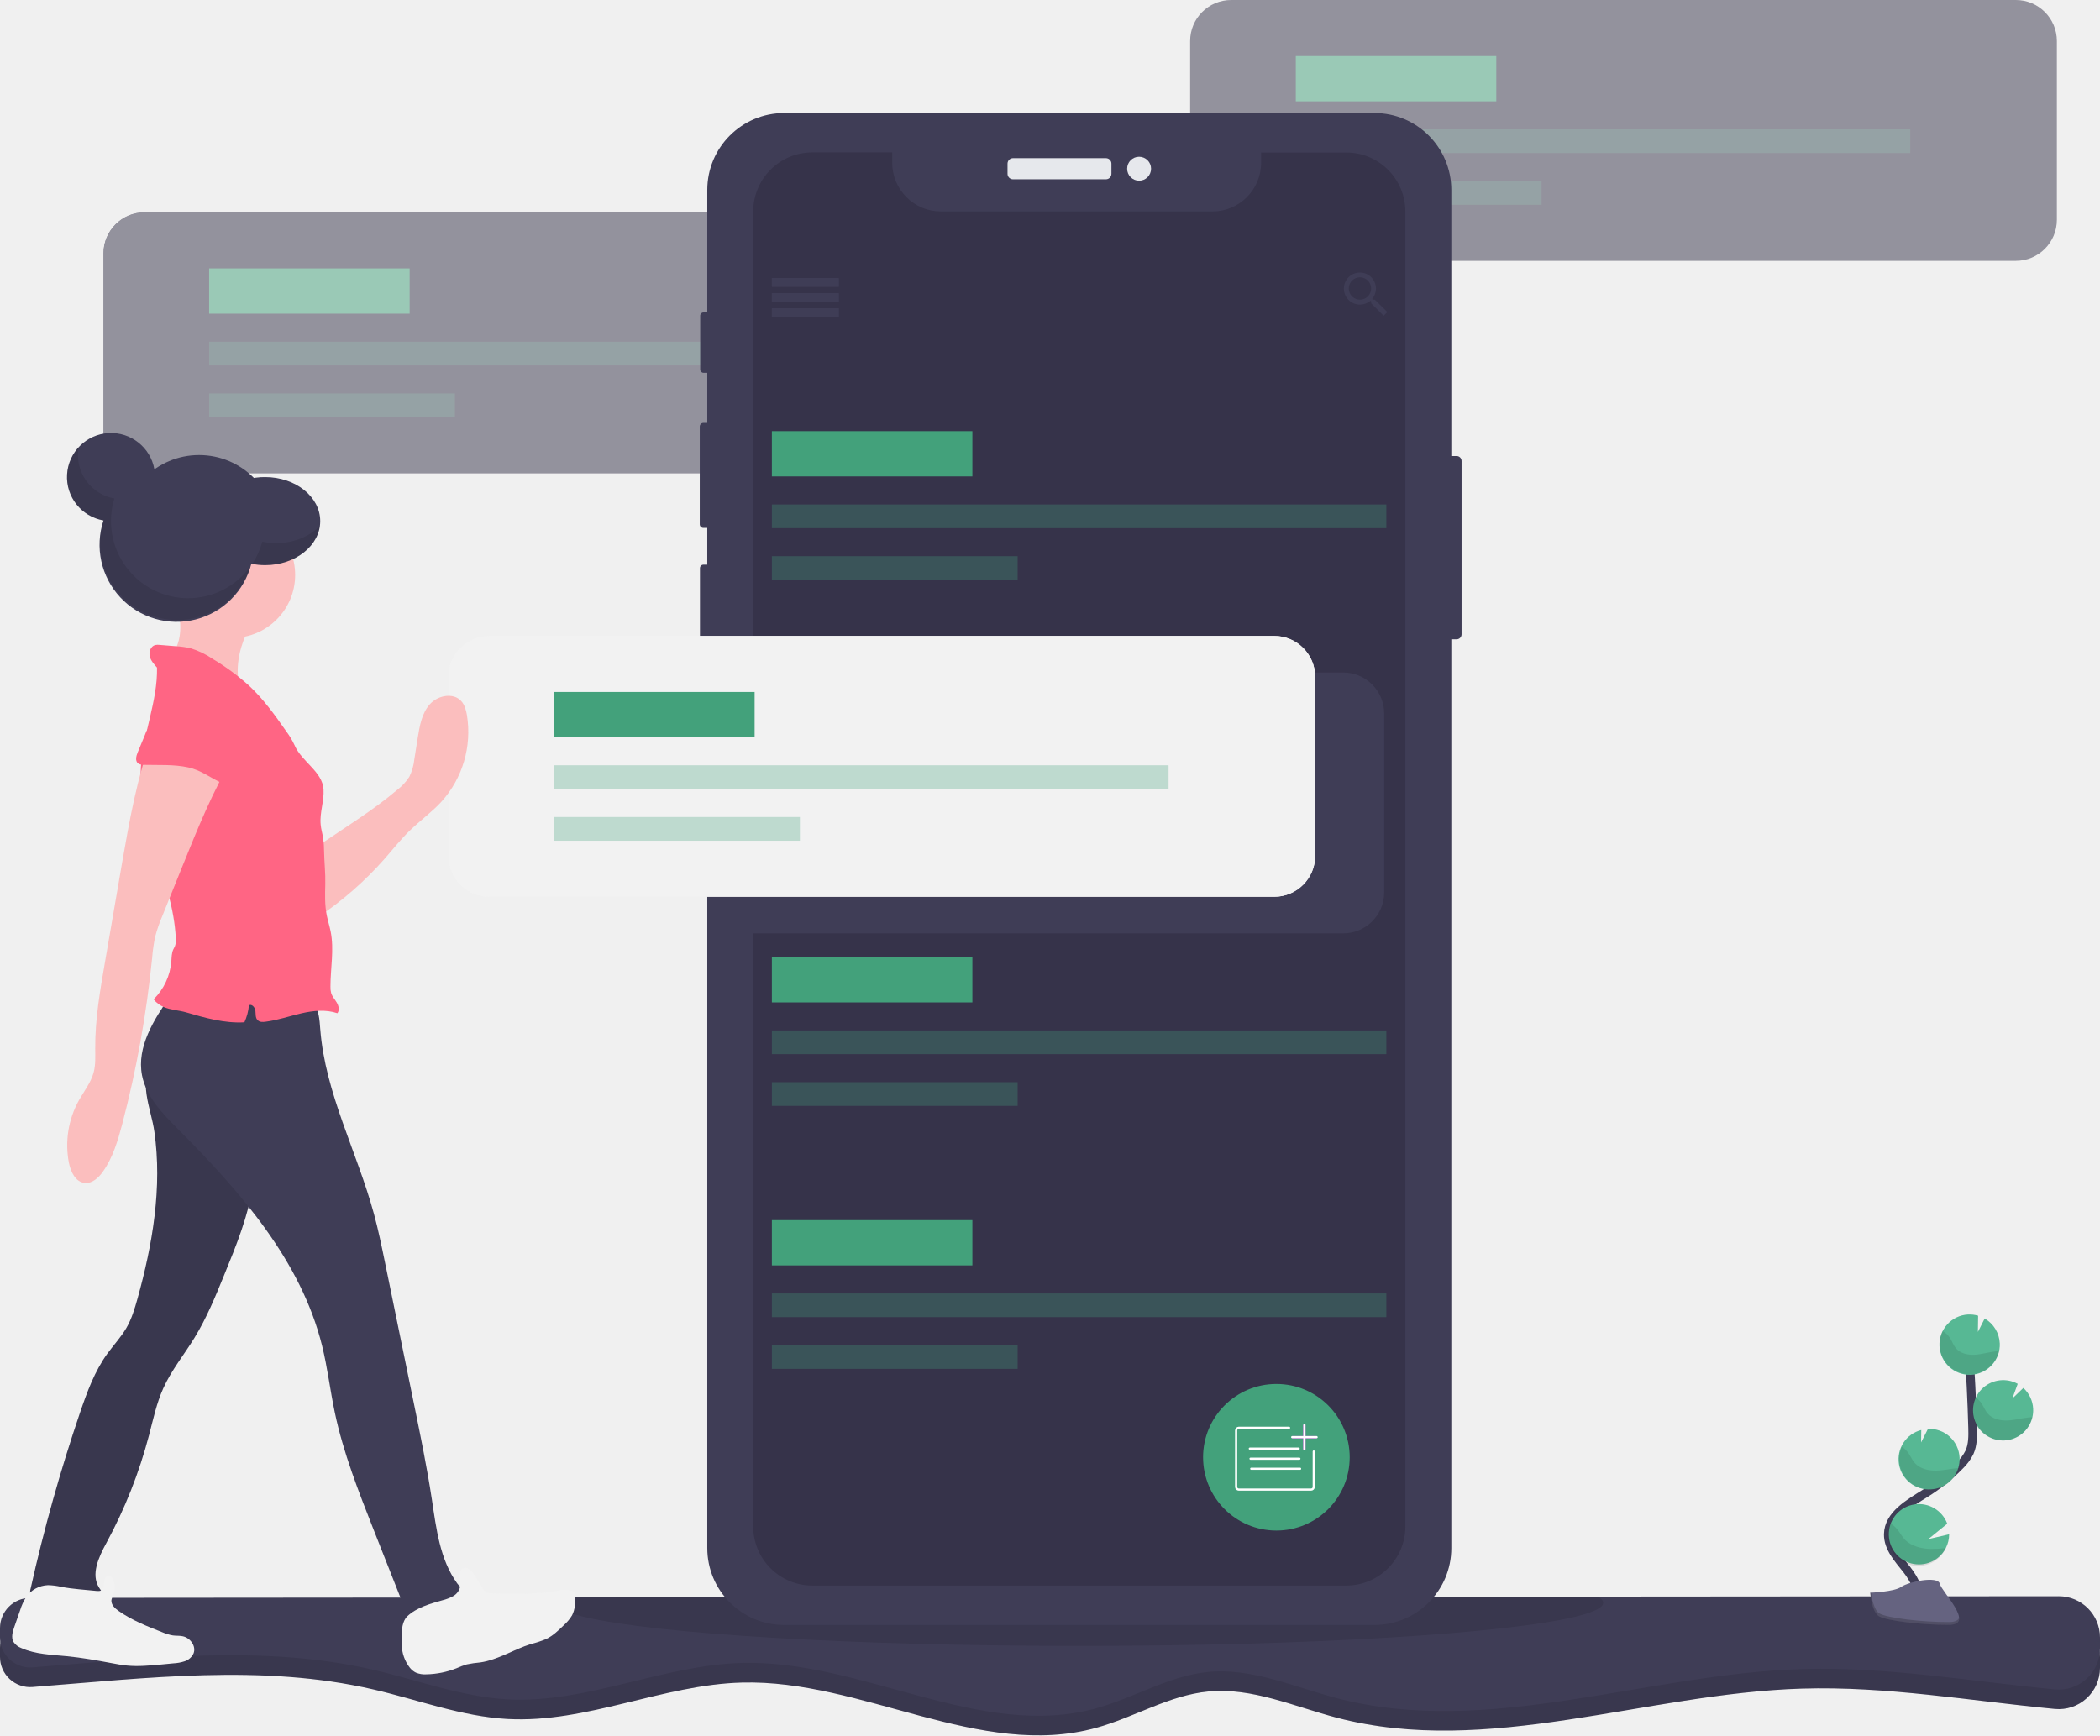
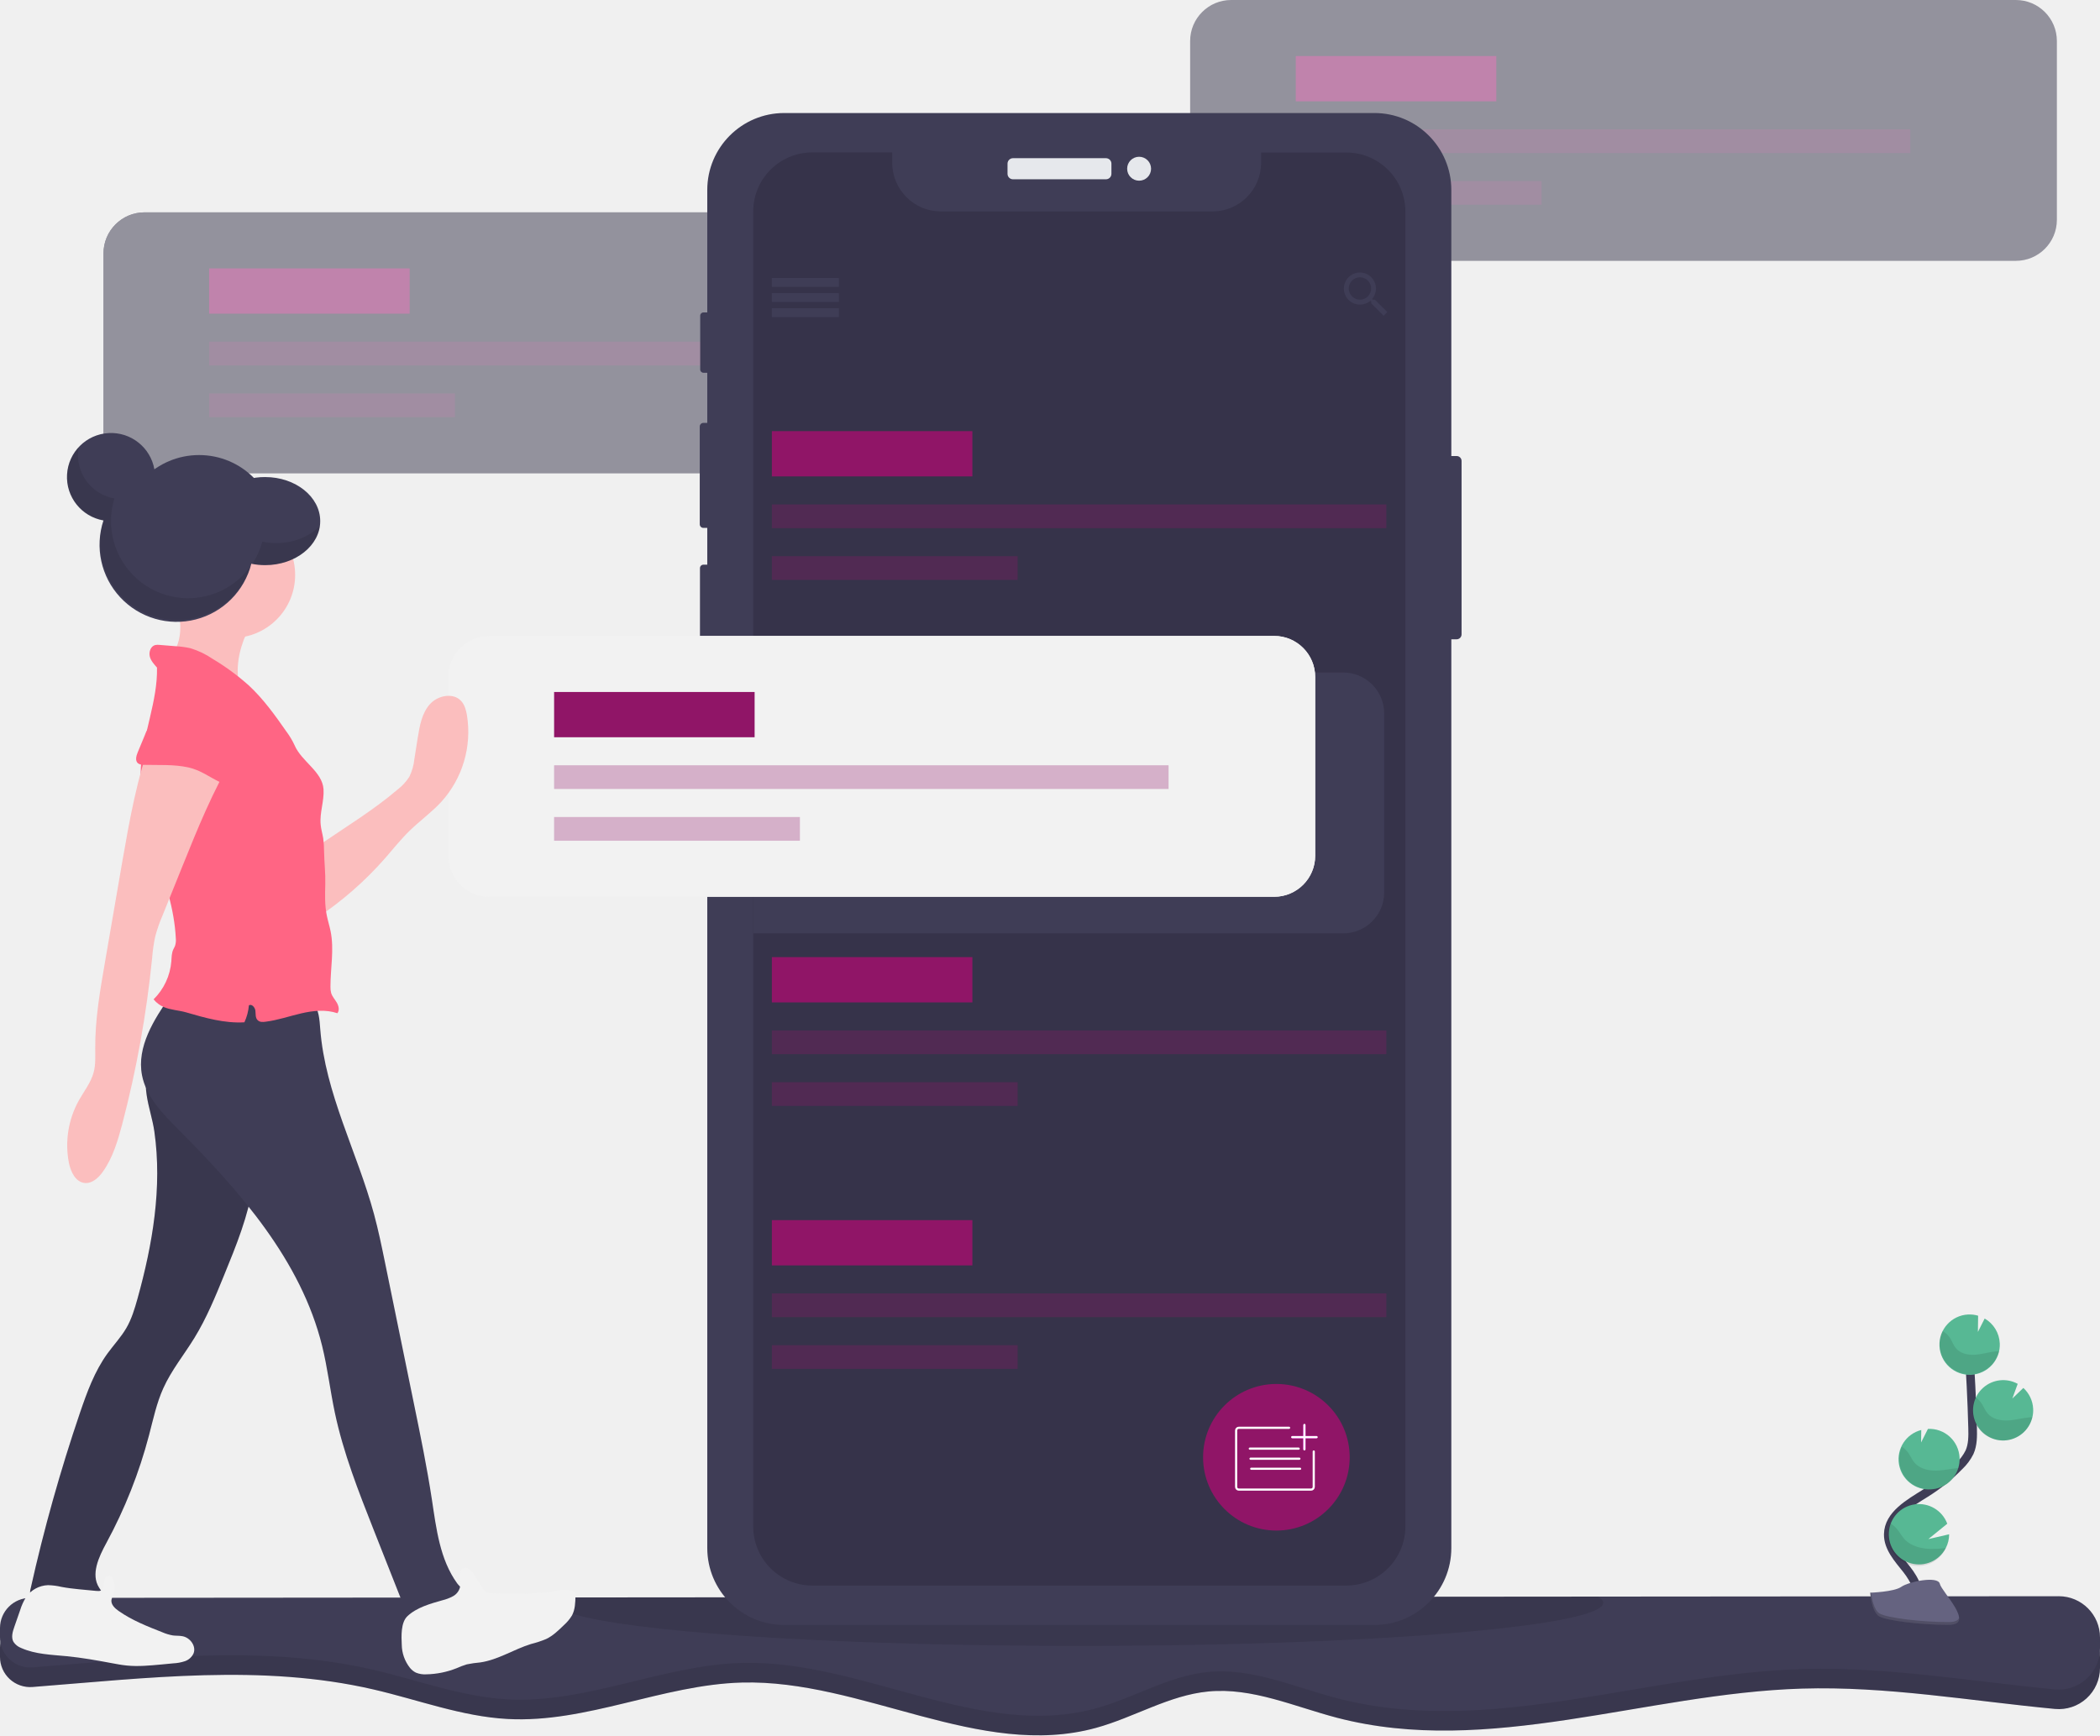
<svg xmlns="http://www.w3.org/2000/svg" id="ada6f7ae-8394-4767-8700-18704e9e9034" data-name="Layer 1" width="974" height="805.02" viewBox="0 0 974 805.02">
  <path d="M1087,816.24v5a19.11,19.11,0,0,1-20.91,19c-39.15-3.72-78.12-10.64-117.4-9.43-72.42,2.21-145.44,31.83-215.54,13.53-19.77-5.16-39.32-14.13-59.66-12.2-18.25,1.73-34.49,12.05-52.17,16.89C567.55,863.79,512.8,826.49,457.06,828c-36.74,1-71.92,18.89-108.62,16.9-21.27-1.14-41.53-8.92-62.28-13.71-51.66-11.94-104.86-5.27-158.09-1.13A14,14,0,0,1,113,816.13v-4.28a14,14,0,0,1,14-14l940.92-.76A19.11,19.11,0,0,1,1087,816.24Z" transform="translate(-113 -47.49)" fill="#3f3d56" />
  <path d="M1087,816.24v5a19.11,19.11,0,0,1-20.91,19c-39.15-3.72-78.12-10.64-117.4-9.43-72.42,2.21-145.44,31.83-215.54,13.53-19.77-5.16-39.32-14.13-59.66-12.2-18.25,1.73-34.49,12.05-52.17,16.89C567.55,863.79,512.8,826.49,457.06,828c-36.74,1-71.92,18.89-108.62,16.9-21.27-1.14-41.53-8.92-62.28-13.71-51.66-11.94-104.86-5.27-158.09-1.13A14,14,0,0,1,113,816.13v-4.28a14,14,0,0,1,14-14l940.92-.76A19.11,19.11,0,0,1,1087,816.24Z" transform="translate(-113 -47.49)" opacity="0.1" />
  <path d="M1087,807.1v5a20.39,20.39,0,0,1-.11,2.08,19.11,19.11,0,0,1-20.8,17c-39.15-3.73-78.12-10.65-117.4-9.44-72.42,2.22-145.44,31.84-215.54,13.53-19.77-5.16-39.32-14.13-59.66-12.2-18.25,1.73-34.49,12.05-52.17,16.9-53.77,14.72-108.52-22.58-164.26-21.08-36.74,1-71.92,18.89-108.62,16.91-21.27-1.15-41.53-8.92-62.28-13.72-51.65-11.93-104.86-5.26-158.09-1.12a14,14,0,0,1-14.86-11.5A13.7,13.7,0,0,1,113,807v-4.28a14,14,0,0,1,14-14l235.83-.19,481.81-.4,223.28-.18A19.11,19.11,0,0,1,1087,807.1Z" transform="translate(-113 -47.49)" fill="#3f3d56" />
  <path d="M856.59,791c0,2.21-4.36,4.33-12.4,6.32C812,805.27,721,811,613.59,811c-105.67,0-195.58-5.55-229-13.31-9-2.09-14-4.34-14-6.69,0-.82.6-1.63,1.78-2.43l481.81-.4C855.77,789.1,856.59,790,856.59,791Z" transform="translate(-113 -47.49)" opacity="0.1" />
  <g opacity="0.5">
    <rect x="552" width="402" height="121" rx="19.03" fill="#36334a" />
-     <rect x="601" y="26" width="93" height="21" fill="#43a17b" />
-     <rect x="601" y="60" width="285" height="11" fill="#43a17b" opacity="0.3" />
-     <rect x="601" y="84" width="114" height="11" fill="#43a17b" opacity="0.3" />
+     <rect x="601" y="26" width="93" height="21" fill="#901567" />
+     <rect x="601" y="60" width="285" height="11" fill="#901567" opacity="0.3" />
+     <rect x="601" y="84" width="114" height="11" fill="#901567" opacity="0.3" />
  </g>
  <g opacity="0.5">
    <rect x="48" y="98.51" width="402" height="121" rx="19.03" fill="#36334a" />
    <rect x="97" y="124.51" width="93" height="21" fill="#36334a" />
    <rect x="97" y="158.51" width="285" height="11" fill="#36334a" />
    <rect x="97" y="182.51" width="114" height="11" fill="#36334a" />
    <rect x="48" y="98.51" width="402" height="121" rx="19.03" fill="#36334a" />
-     <rect x="97" y="124.51" width="93" height="21" fill="#43a17b" />
-     <rect x="97" y="158.51" width="285" height="11" fill="#43a17b" opacity="0.3" />
-     <rect x="97" y="182.51" width="114" height="11" fill="#43a17b" opacity="0.3" />
+     <rect x="97" y="124.51" width="93" height="21" fill="#901567" />
+     <rect x="97" y="158.51" width="285" height="11" fill="#901567" opacity="0.3" />
+     <rect x="97" y="182.51" width="114" height="11" fill="#901567" opacity="0.3" />
  </g>
  <rect x="667.58" y="211.54" width="10.31" height="85.02" rx="2.29" fill="#3f3d56" />
  <rect x="324.76" y="144.93" width="5.79" height="27.99" rx="1.5" fill="#3f3d56" />
  <rect x="324.55" y="196.17" width="6.52" height="48.72" rx="1.69" fill="#3f3d56" />
  <rect x="324.65" y="261.94" width="6.21" height="49.14" rx="1.61" fill="#3f3d56" />
  <rect x="328.04" y="52.43" width="345.1" height="701.37" rx="35.69" fill="#3f3d56" />
  <rect x="467.3" y="73.38" width="48.19" height="9.79" rx="2.54" fill="#e6e8ec" />
  <circle cx="528.33" cy="78.27" r="5.55" fill="#e6e8ec" />
  <path d="M764.83,145.6v610A27.41,27.41,0,0,1,737.42,783H489.76a27.41,27.41,0,0,1-27.41-27.4v-610a27.41,27.41,0,0,1,27.41-27.41h37.06V123a22.58,22.58,0,0,0,22.57,22.57h126A22.57,22.57,0,0,0,697.91,123v-4.76h39.51A27.41,27.41,0,0,1,764.83,145.6Z" transform="translate(-113 -47.49)" fill="#36334a" />
  <rect x="358" y="129" width="31" height="4" fill="#3f3d56" />
  <rect x="358" y="136" width="31" height="4" fill="#3f3d56" />
  <rect x="358" y="143" width="31" height="4" fill="#3f3d56" />
  <rect x="358" y="129" width="31" height="4" fill="#3f3d56" />
  <rect x="358" y="136" width="31" height="4" fill="#3f3d56" />
  <rect x="358" y="143" width="31" height="4" fill="#3f3d56" />
  <path d="M750.66,186.49h-.91l-.35-.29a7.61,7.61,0,0,0,1.78-4.89,7.44,7.44,0,1,0-7.4,7.48,7.73,7.73,0,0,0,4.88-1.78l.34.29v.92l5.74,5.75,1.72-1.72Zm-6.88,0a5.18,5.18,0,1,1,5.16-5.18A5.15,5.15,0,0,1,743.78,186.49Z" transform="translate(-113 -47.49)" fill="#3f3d56" />
-   <rect x="358" y="200" width="93" height="21" fill="#43a17b" />
-   <rect x="358" y="234" width="285" height="11" fill="#43a17b" opacity="0.3" />
-   <rect x="358" y="258" width="114" height="11" fill="#43a17b" opacity="0.3" />
-   <rect x="358" y="444" width="93" height="21" fill="#43a17b" />
-   <rect x="358" y="478" width="285" height="11" fill="#43a17b" opacity="0.3" />
-   <rect x="358" y="502" width="114" height="11" fill="#43a17b" opacity="0.3" />
-   <rect x="358" y="566" width="93" height="21" fill="#43a17b" />
-   <rect x="358" y="600" width="285" height="11" fill="#43a17b" opacity="0.3" />
-   <rect x="358" y="624" width="114" height="11" fill="#43a17b" opacity="0.3" />
-   <circle cx="592" cy="676" r="34" fill="#43a17b" />
+   <rect x="358" y="200" width="93" height="21" fill="#901567" />
+   <rect x="358" y="234" width="285" height="11" fill="#901567" opacity="0.3" />
+   <rect x="358" y="258" width="114" height="11" fill="#901567" opacity="0.3" />
+   <rect x="358" y="444" width="93" height="21" fill="#901567" />
+   <rect x="358" y="478" width="285" height="11" fill="#901567" opacity="0.3" />
+   <rect x="358" y="502" width="114" height="11" fill="#901567" opacity="0.3" />
+   <rect x="358" y="566" width="93" height="21" fill="#901567" />
+   <rect x="358" y="600" width="285" height="11" fill="#901567" opacity="0.3" />
+   <rect x="358" y="624" width="114" height="11" fill="#901567" opacity="0.3" />
+   <circle cx="592" cy="676" r="34" fill="#901567" />
  <path d="M722.33,720.81v16.43a1.25,1.25,0,0,1-1.25,1.25h-33.5a1.25,1.25,0,0,1-1.25-1.25V711.07a1.25,1.25,0,0,1,1.25-1.25h23.31" transform="translate(-113 -47.49)" fill="none" stroke="#fff" stroke-linecap="round" stroke-miterlimit="10" />
  <line x1="579.67" y1="672" x2="602.33" y2="672" fill="none" stroke="#fff" stroke-linecap="round" stroke-miterlimit="10" />
  <line x1="580" y1="676.67" x2="602.67" y2="676.67" fill="none" stroke="#fff" stroke-linecap="round" stroke-miterlimit="10" />
  <line x1="580.33" y1="681.33" x2="603" y2="681.33" fill="none" stroke="#fff" stroke-linecap="round" stroke-miterlimit="10" />
  <line x1="605" y1="661" x2="605" y2="672.33" fill="none" stroke="#f0f" stroke-miterlimit="10" />
  <line x1="610.67" y1="666.67" x2="599.33" y2="666.67" fill="none" stroke="#f0f" stroke-miterlimit="10" />
  <line x1="605" y1="661" x2="605" y2="672.33" fill="none" stroke="#fff" stroke-linecap="round" stroke-miterlimit="10" />
  <line x1="610.67" y1="666.67" x2="599.33" y2="666.67" fill="none" stroke="#fff" stroke-linecap="round" stroke-miterlimit="10" />
  <path d="M1001.6,792.66c3-5.51-.4-12.27-4.29-17.18s-8.61-10-8.51-16.29c.15-9,9.7-14.31,17.33-19.09a84,84,0,0,0,15.56-12.51,22.8,22.8,0,0,0,4.78-6.4c1.58-3.52,1.54-7.52,1.44-11.37q-.51-19.26-1.91-38.49" transform="translate(-113 -47.49)" fill="none" stroke="#3f3d56" stroke-miterlimit="10" stroke-width="4" />
  <path d="M1040.51,670.63a14,14,0,0,0-7-11.5l-3.14,6.22.1-7.53a14.22,14.22,0,0,0-4.63-.56,14,14,0,1,0,14.68,13.37Z" transform="translate(-113 -47.49)" fill="#57b894" />
  <path d="M1015.48,765.62a14,14,0,1,1,.68-11.3l-8.77,7.13,9.65-2.23A14,14,0,0,1,1015.48,765.62Z" transform="translate(-113 -47.49)" fill="#57b894" />
  <path d="M1008.55,738.37a14,14,0,0,1-4.45-27.53l-.08,5.78,3.18-6.29h0a14,14,0,0,1,14.67,13.36,13.84,13.84,0,0,1-.6,4.79A14,14,0,0,1,1008.55,738.37Z" transform="translate(-113 -47.49)" fill="#57b894" />
  <path d="M1042.62,715.7a14,14,0,1,1,6.21-26.27l-2.48,6.8,5.1-4.9A14,14,0,0,1,1056,701a13.79,13.79,0,0,1-.35,3.87A14,14,0,0,1,1042.62,715.7Z" transform="translate(-113 -47.49)" fill="#57b894" />
  <path d="M1038.62,674.37c-3.24.35-6.39,1.36-9.64,1.56s-6.82-.57-8.88-3.1c-1.1-1.36-1.66-3.08-2.59-4.57a10,10,0,0,0-3.54-3.33,14,14,0,1,0,26.24,9.32Q1039.42,674.28,1038.62,674.37Z" transform="translate(-113 -47.49)" opacity="0.1" />
  <path d="M1042.62,715.7a14,14,0,0,1-13.35-20,10.37,10.37,0,0,1,2.82,2.82c1,1.51,1.61,3.26,2.78,4.64,2.19,2.57,5.92,3.41,9.31,3.26s6.66-1.12,10-1.43c.47,0,.94-.07,1.42-.08A14,14,0,0,1,1042.62,715.7Z" transform="translate(-113 -47.49)" opacity="0.1" />
  <path d="M1008.55,738.37a14,14,0,0,1-13.46-19.76,11.48,11.48,0,0,1,3,2.85c1.09,1.54,1.77,3.32,3.05,4.74,2.37,2.63,6.35,3.56,9.93,3.48s6.83-.93,10.28-1.2A14,14,0,0,1,1008.55,738.37Z" transform="translate(-113 -47.49)" opacity="0.1" />
  <path d="M1015.48,765.62a14,14,0,0,1-25.59-11.45,13.84,13.84,0,0,1,3.08,2.75c1.34,1.62,2.22,3.47,3.76,5,2.87,2.82,7.5,4,11.63,4.09A60,60,0,0,0,1015.48,765.62Z" transform="translate(-113 -47.49)" opacity="0.1" />
  <path d="M980.43,786.31s11.08-.34,14.42-2.72,17-5.21,17.86-1.4,16.65,19,4.15,19.06-29.06-1.94-32.4-4S980.43,786.31,980.43,786.31Z" transform="translate(-113 -47.49)" fill="#656380" />
  <path d="M1017.08,799.93c-12.51.1-29.06-1.95-32.39-4-2.54-1.55-3.55-7.09-3.89-9.65h-.37s.7,8.94,4,11,19.89,4.07,32.4,4c3.61,0,4.85-1.31,4.78-3.21C1021.14,799.19,1019.77,799.9,1017.08,799.93Z" transform="translate(-113 -47.49)" opacity="0.2" />
  <path d="M755,378.52v82.94a19,19,0,0,1-19,19H462.35v-121H736A19,19,0,0,1,755,378.52Z" transform="translate(-113 -47.49)" fill="#3f3d56" />
  <rect x="208" y="295" width="402" height="121" rx="19.03" fill="#f2f2f2" />
  <rect x="208" y="295" width="402" height="121" rx="19.03" fill="#f2f2f2" />
-   <rect x="257" y="321" width="93" height="21" fill="#43a17b" />
-   <rect x="257" y="355" width="285" height="11" fill="#43a17b" opacity="0.3" />
-   <rect x="257" y="379" width="114" height="11" fill="#43a17b" opacity="0.3" />
+   <rect x="257" y="321" width="93" height="21" fill="#901567" />
+   <rect x="257" y="355" width="285" height="11" fill="#901567" opacity="0.3" />
+   <rect x="257" y="379" width="114" height="11" fill="#901567" opacity="0.3" />
  <circle cx="92.34" cy="246.84" r="35.75" fill="#3f3d56" />
  <path d="M184.6,572.43c3.69,25.89-.81,52.29-7.82,77.48-1.31,4.69-2.72,9.42-5.17,13.63s-5.86,7.83-8.74,11.79c-6,8.26-9.52,18-12.81,27.64a779.65,779.65,0,0,0-22.82,81.32,5.57,5.57,0,0,0,0,3.47c.87,2,3.51,2.26,5.68,2.25l28.06-.15c1-1.92-.85-4-2-5.84-4-6.22-.16-14.3,3.37-20.81a223.74,223.74,0,0,0,19.78-50c1.92-7.33,3.48-14.82,6.6-21.73,3.77-8.38,9.68-15.59,14.48-23.43,5.58-9.11,9.65-19,13.69-28.93,5.64-13.78,11.33-27.73,13.55-42.45,2.09-13.82,1.06-27.9-.3-41.81a2.64,2.64,0,0,0-3.06-3l-37.65-1.94c-7.76-.4-9.6-2.1-8.42,5.52C181.84,561.13,183.78,566.67,184.6,572.43Z" transform="translate(-113 -47.49)" fill="#3f3d56" />
  <path d="M184.6,572.43c3.69,25.89-.81,52.29-7.82,77.48-1.31,4.69-2.72,9.42-5.17,13.63s-5.86,7.83-8.74,11.79c-6,8.26-9.52,18-12.81,27.64a779.65,779.65,0,0,0-22.82,81.32,5.57,5.57,0,0,0,0,3.47c.87,2,3.51,2.26,5.68,2.25l28.06-.15c1-1.92-.85-4-2-5.84-4-6.22-.16-14.3,3.37-20.81a223.74,223.74,0,0,0,19.78-50c1.92-7.33,3.48-14.82,6.6-21.73,3.77-8.38,9.68-15.59,14.48-23.43,5.58-9.11,9.65-19,13.69-28.93,5.64-13.78,11.33-27.73,13.55-42.45,2.09-13.82,1.06-27.9-.3-41.81a2.64,2.64,0,0,0-3.06-3l-37.65-1.94c-7.76-.4-9.6-2.1-8.42,5.52C181.84,561.13,183.78,566.67,184.6,572.43Z" transform="translate(-113 -47.49)" opacity="0.1" />
  <path d="M192,509.48c-7.65,11-15.67,23.66-13.13,36.83,1.93,10,9.55,17.75,16.74,25,28.74,28.86,57,60.92,66.78,100.47,2.52,10.22,3.74,20.71,5.91,31,3.94,18.7,11,36.58,18,54.35l18.72,47.38a28.36,28.36,0,0,0,27.1-18c-2.46-.19-5.67-2.57-7.11-4.57-8-11.07-9.64-25.31-11.69-38.81-2.27-14.92-5.3-29.72-8.34-44.51L291.58,633.2c-1.55-7.55-3.1-15.11-5.12-22.54-7.82-28.83-22.64-56-24.93-85.81-.34-4.38-.55-9.19-3.52-12.44-3.12-3.43-8.24-4-12.87-4.27C226.41,506.9,210.25,505.07,192,509.48Z" transform="translate(-113 -47.49)" fill="#3f3d56" />
  <path d="M141.47,783.62a29.86,29.86,0,0,0-6.22-.8,12.92,12.92,0,0,0-10.16,5.55,25.25,25.25,0,0,0-2.73,6l-2.71,7.78c-.8,2.28-1.58,4.91-.39,7A7.42,7.42,0,0,0,122.9,812c6.56,2.92,13.95,3.08,21.1,3.78,6.94.68,13.82,1.9,20.67,3.19,2.36.44,4.71.89,7.1,1.13,5.34.54,10.72,0,16.06-.48l5.51-.53a19.84,19.84,0,0,0,5.42-1,6.83,6.83,0,0,0,4-3.59c1.36-3.37-1.56-7.36-5.13-8-1.45-.29-2.95-.16-4.42-.35a20.88,20.88,0,0,1-4.84-1.45c-7.05-2.77-14.17-5.57-20.37-9.93-1.72-1.21-3.52-2.9-3.33-5a10.19,10.19,0,0,1,.89-2.59,9.46,9.46,0,0,0,.08-6.69c-.34-.92-1-1.89-1.93-2-2.64-.32-2.32,3.53-2.71,5-.53,2-1.49,2.18-3.37,2C152.23,784.91,146.83,784.64,141.47,783.62Z" transform="translate(-113 -47.49)" fill="#f2f2f2" />
  <path d="M299.34,810.45a17.65,17.65,0,0,0,3.82,10.75,8.36,8.36,0,0,0,2.72,2.19,10.92,10.92,0,0,0,4.95.79,40.05,40.05,0,0,0,13.89-2.81,39.7,39.7,0,0,1,4.8-1.81,53.88,53.88,0,0,1,6.24-.9c8.27-1.19,15.53-6.07,23.52-8.54a49.45,49.45,0,0,0,7-2.3c3.16-1.49,5.72-4,8.23-6.43a19.89,19.89,0,0,0,3.78-4.52c1.47-2.74,1.56-6,1.62-9.1a2.59,2.59,0,0,0-.24-1.41,2.1,2.1,0,0,0-.9-.71c-2.43-1.2-5.31-.6-8-.13-9.72,1.73-19.67,1.41-29.54,1.09a4.29,4.29,0,0,1-4.54-2.59l-3.75-6c-1.07-1.72-2.77-3.69-4.71-3.1-1.55.47-2.18,2.37-2.12,4s.56,3.25.25,4.84a6.61,6.61,0,0,1-3.2,4.16,20.44,20.44,0,0,1-5,1.92c-5.52,1.56-11.94,3.33-16.21,7.39C298.86,800.15,299.15,806.6,299.34,810.45Z" transform="translate(-113 -47.49)" fill="#f2f2f2" />
  <path d="M297.4,413.75a23.17,23.17,0,0,0,5.46-5.94,24.21,24.21,0,0,0,2.33-8.21l1.57-9.92c.87-5.47,1.89-11.26,5.54-15.43s10.92-5.66,14.63-1.54c1.62,1.79,2.26,4.25,2.66,6.64a48.34,48.34,0,0,1-11.82,40c-4.49,4.92-10,8.83-14.75,13.48-4.14,4-7.73,8.59-11.55,12.94A159.42,159.42,0,0,1,260,473.27c.14-7.44,1.09-15.42,0-22.81-.81-5.34-3-8.22,2.17-11.71C274.17,430.59,286.28,423.21,297.4,413.75Z" transform="translate(-113 -47.49)" fill="#fbbebe" />
  <path d="M196.56,340.57c-.39,5.32-2.6,10.76-7,13.83q18.69,6.54,36.87,14.42c-2.34-2.25-3.05-5.7-3.16-8.94-.31-8.47,2.62-16.8,6.9-24.1a5.85,5.85,0,0,0,1.13-3.18c-.14-2.36-2.94-3.45-5.24-4a128.86,128.86,0,0,0-23.92-3.47c-3.45-.11-7.54-1.2-6.76,3.19C196.12,332.42,196.87,336.42,196.56,340.57Z" transform="translate(-113 -47.49)" fill="#fbbebe" />
  <circle cx="107.66" cy="266.7" r="29.23" fill="#fbbebe" />
  <path d="M249.6,393.14a35.36,35.36,0,0,0-3.71-6.22c-5.3-7.61-10.74-15.21-17.54-21.51a109.19,109.19,0,0,0-16.65-12.23,37.79,37.79,0,0,0-10.42-5,40.77,40.77,0,0,0-6.69-.91l-7.59-.62a6.21,6.21,0,0,0-2,.06c-2.06.52-3,3.08-2.56,5.15s2,3.75,3.38,5.32c.34,15.49-6.55,30.77-7.48,46.24-1.63,27,14.88,52.21,16.2,79.28a8.55,8.55,0,0,1-.38,3.63c-.22.56-.55,1.07-.8,1.62-.78,1.7-.75,3.63-.89,5.5a27.94,27.94,0,0,1-8.23,17.62,12.23,12.23,0,0,0,4.64,3.54c3.19,1.39,7,1.51,10.39,2.48,8.84,2.58,17.9,5.18,27.09,4.63a23.9,23.9,0,0,0,2.09-7.87c1.3-.81,2.8.92,3,2.44s-.09,3.29,1,4.39,2.47.93,3.8.76c5.61-.71,11-2.6,16.5-3.87s11.38-1.88,16.73-.06c1.08-1.37.62-3.4-.26-4.9s-2.13-2.82-2.63-4.49a10.08,10.08,0,0,1-.32-2.95c0-8.55,1.76-17.19.09-25.58-.49-2.46-1.27-4.86-1.77-7.33-1-4.79-.85-9.73-.72-14.62s-.46-10.18-.56-15.14a48.29,48.29,0,0,0-.4-6.13c-.34-2.13-1-4.21-1.18-6.36-.54-5.46,1.66-10.88,1.33-16.36C262.51,405.33,252.84,400.81,249.6,393.14Z" transform="translate(-113 -47.49)" fill="#ff6584" />
  <path d="M183.63,389.22c-7.08,18.78-10.54,38.7-14,58.48l-8,46.46c-2.27,13.13-4.55,26.34-4.46,39.66,0,3.74.24,7.55-.74,11.16-1.28,4.74-4.46,8.69-6.87,13a42.78,42.78,0,0,0-4.6,28.93c.82,4.15,3.06,8.86,7.27,9.34,3.46.38,6.45-2.37,8.47-5.21,4.64-6.51,6.94-14.37,9-22.11a500.11,500.11,0,0,0,13.87-77.09,75.06,75.06,0,0,1,1.39-9.8,69.54,69.54,0,0,1,3.38-9.76q4.59-11.38,9.19-22.76c7.07-17.53,14.18-35.14,23.89-51.36-9.6-2.76-19.59-6-29.19-8.73C189.46,388.61,186.49,389.1,183.63,389.22Z" transform="translate(-113 -47.49)" fill="#fbbebe" />
  <path d="M200.27,403.46c-6.72-1.45-13.67-1-20.53-1.17a4.43,4.43,0,0,1-2.76-.72c-1.39-1.19-.8-3.42-.1-5.11l3.32-8a11.64,11.64,0,0,1,2.66-4.42c1.69-1.5,4.07-1.87,6.31-2.14,7.29-.84,14.79-1.12,21.86.85s13.72,6.45,16.88,13.08c1.32,2.76,1.93,6.24.18,8.75-2.6,3.73-8.43,7.9-12.78,5.86C210.1,408,206.11,404.73,200.27,403.46Z" transform="translate(-113 -47.49)" fill="#ff6584" />
  <path d="M236,268.79a29.52,29.52,0,0,0-16.28,4.69,35.75,35.75,0,0,0-35.1-8.22A20.43,20.43,0,1,0,161,288.91,35.75,35.75,0,1,0,229.57,309a32,32,0,0,0,6.41.65c14.1,0,25.54-9.15,25.54-20.43S250.08,268.79,236,268.79Z" transform="translate(-113 -47.49)" fill="#3f3d56" />
  <path d="M241.09,299.43a31.1,31.1,0,0,1-6.41-.65A35.57,35.57,0,0,1,230,309.07a32.11,32.11,0,0,0,6,.58c13.18,0,24-8,25.39-18.24C256.7,296.29,249.35,299.43,241.09,299.43Z" transform="translate(-113 -47.49)" opacity="0.1" />
  <path d="M200.23,325a35.8,35.8,0,0,1-34.18-46.28,20.43,20.43,0,0,1-16.89-20.12,20.09,20.09,0,0,1,.33-3.66,20.43,20.43,0,0,0,11.46,34,35.75,35.75,0,0,0,68.29,21.18A35.68,35.68,0,0,1,200.23,325Z" transform="translate(-113 -47.49)" opacity="0.1" />
</svg>
